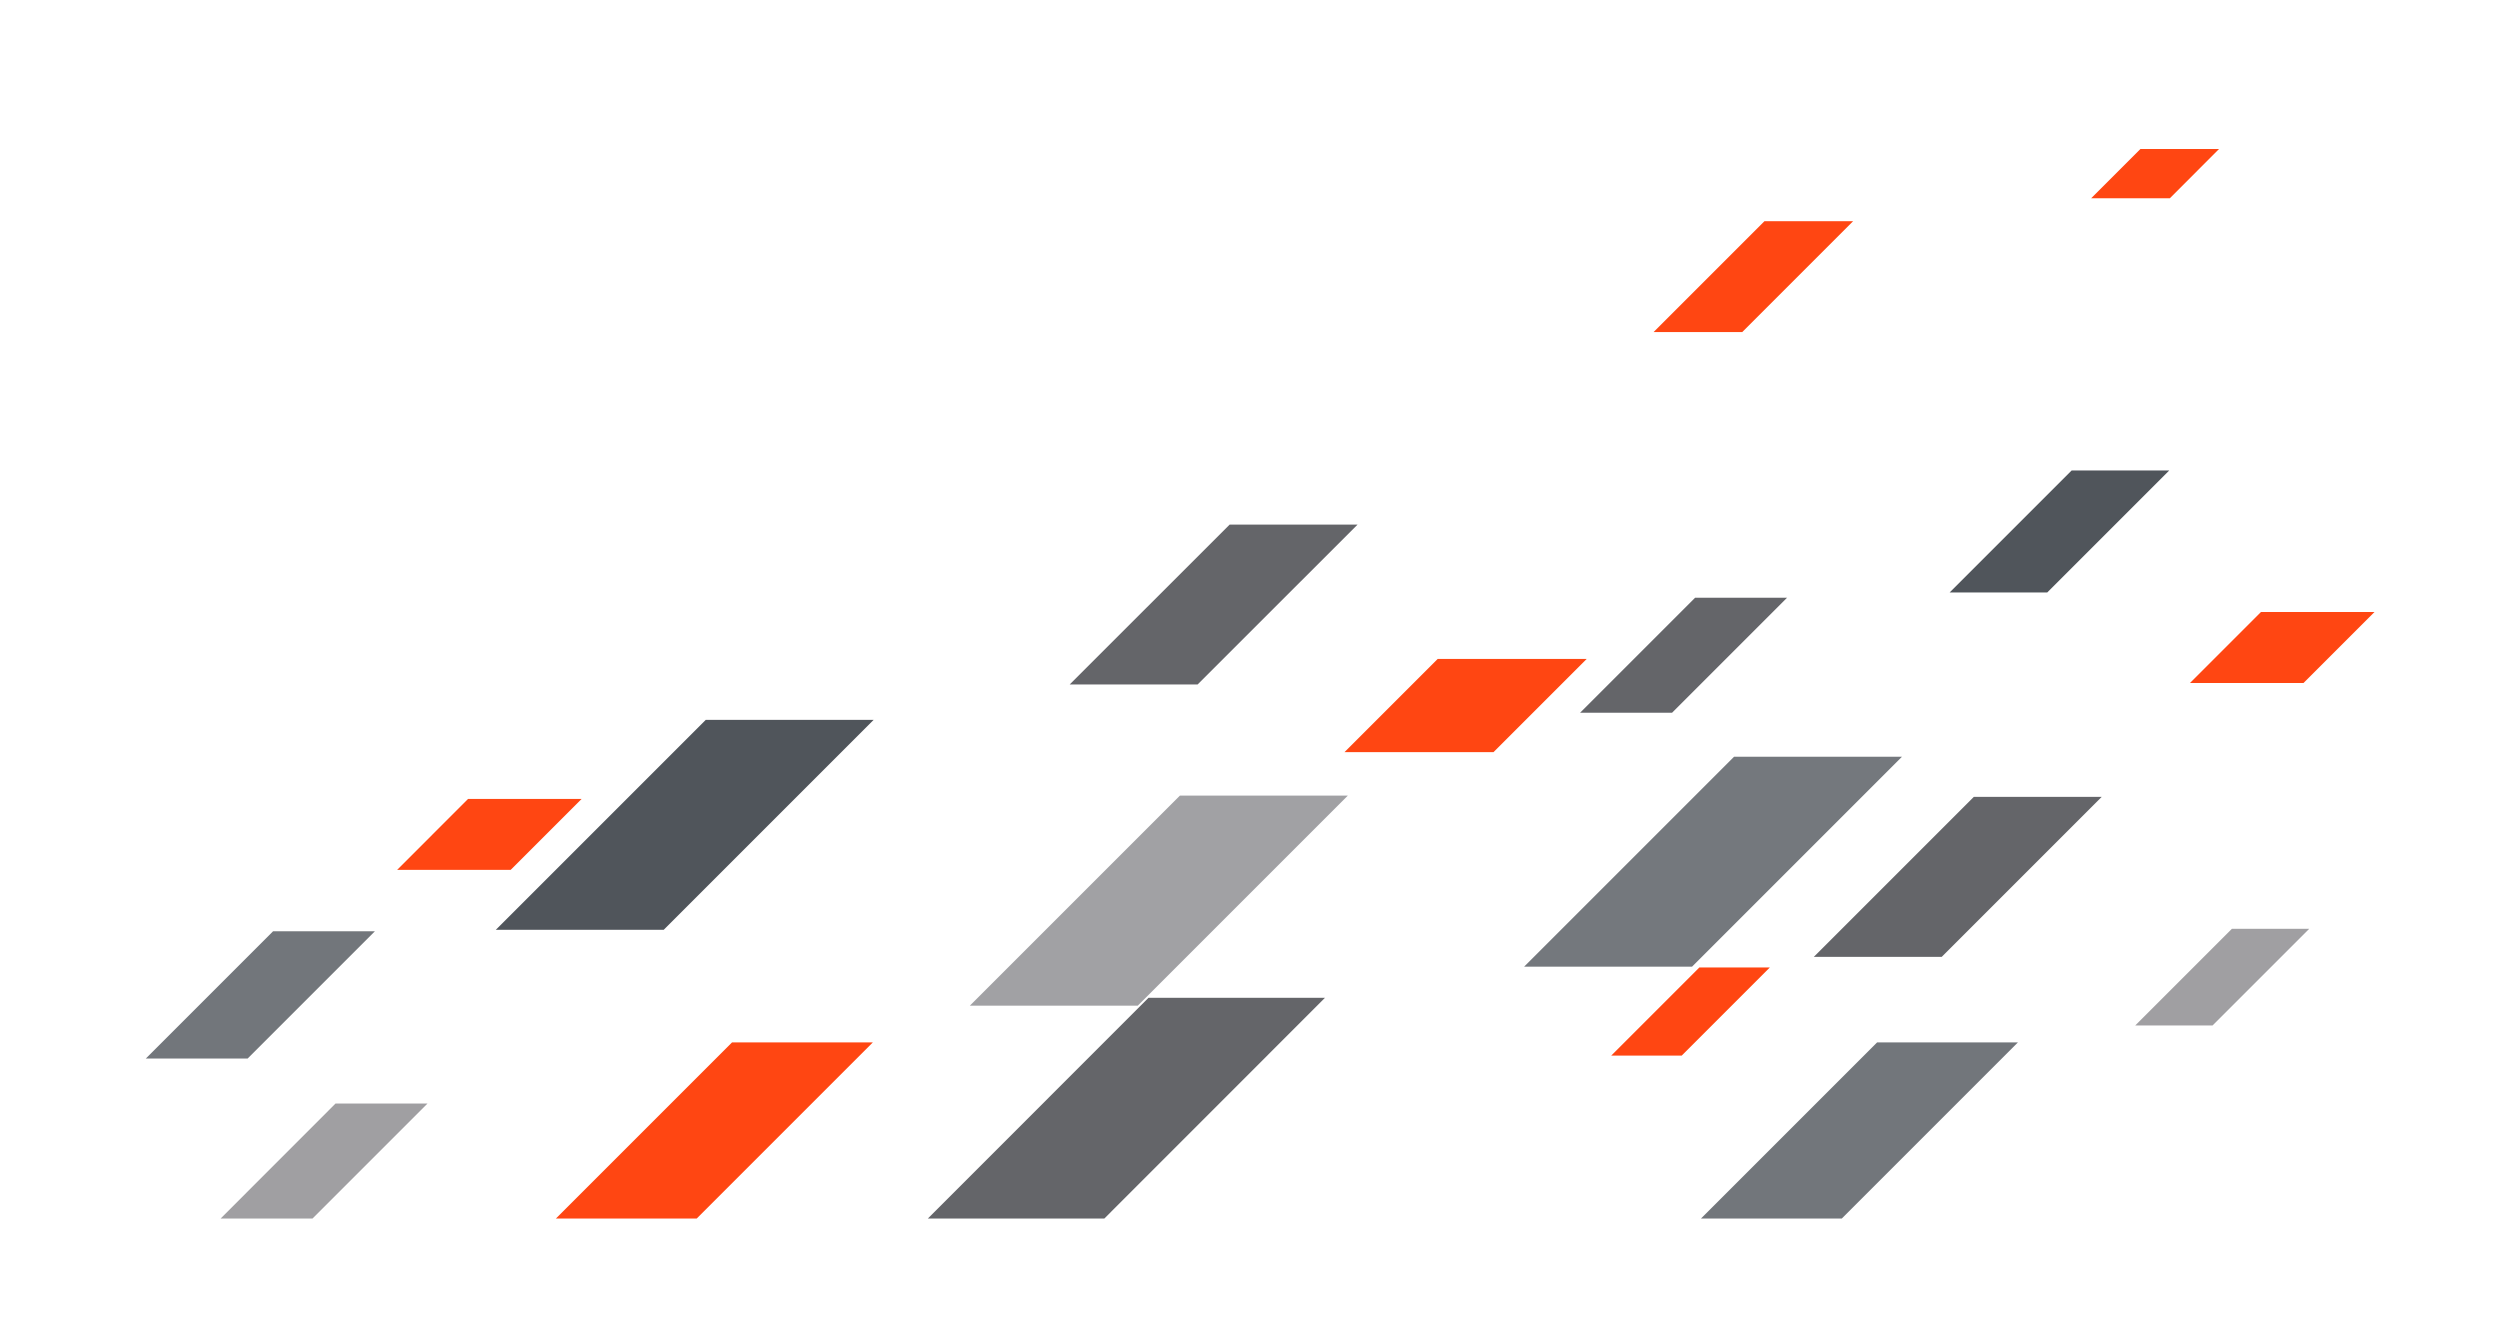
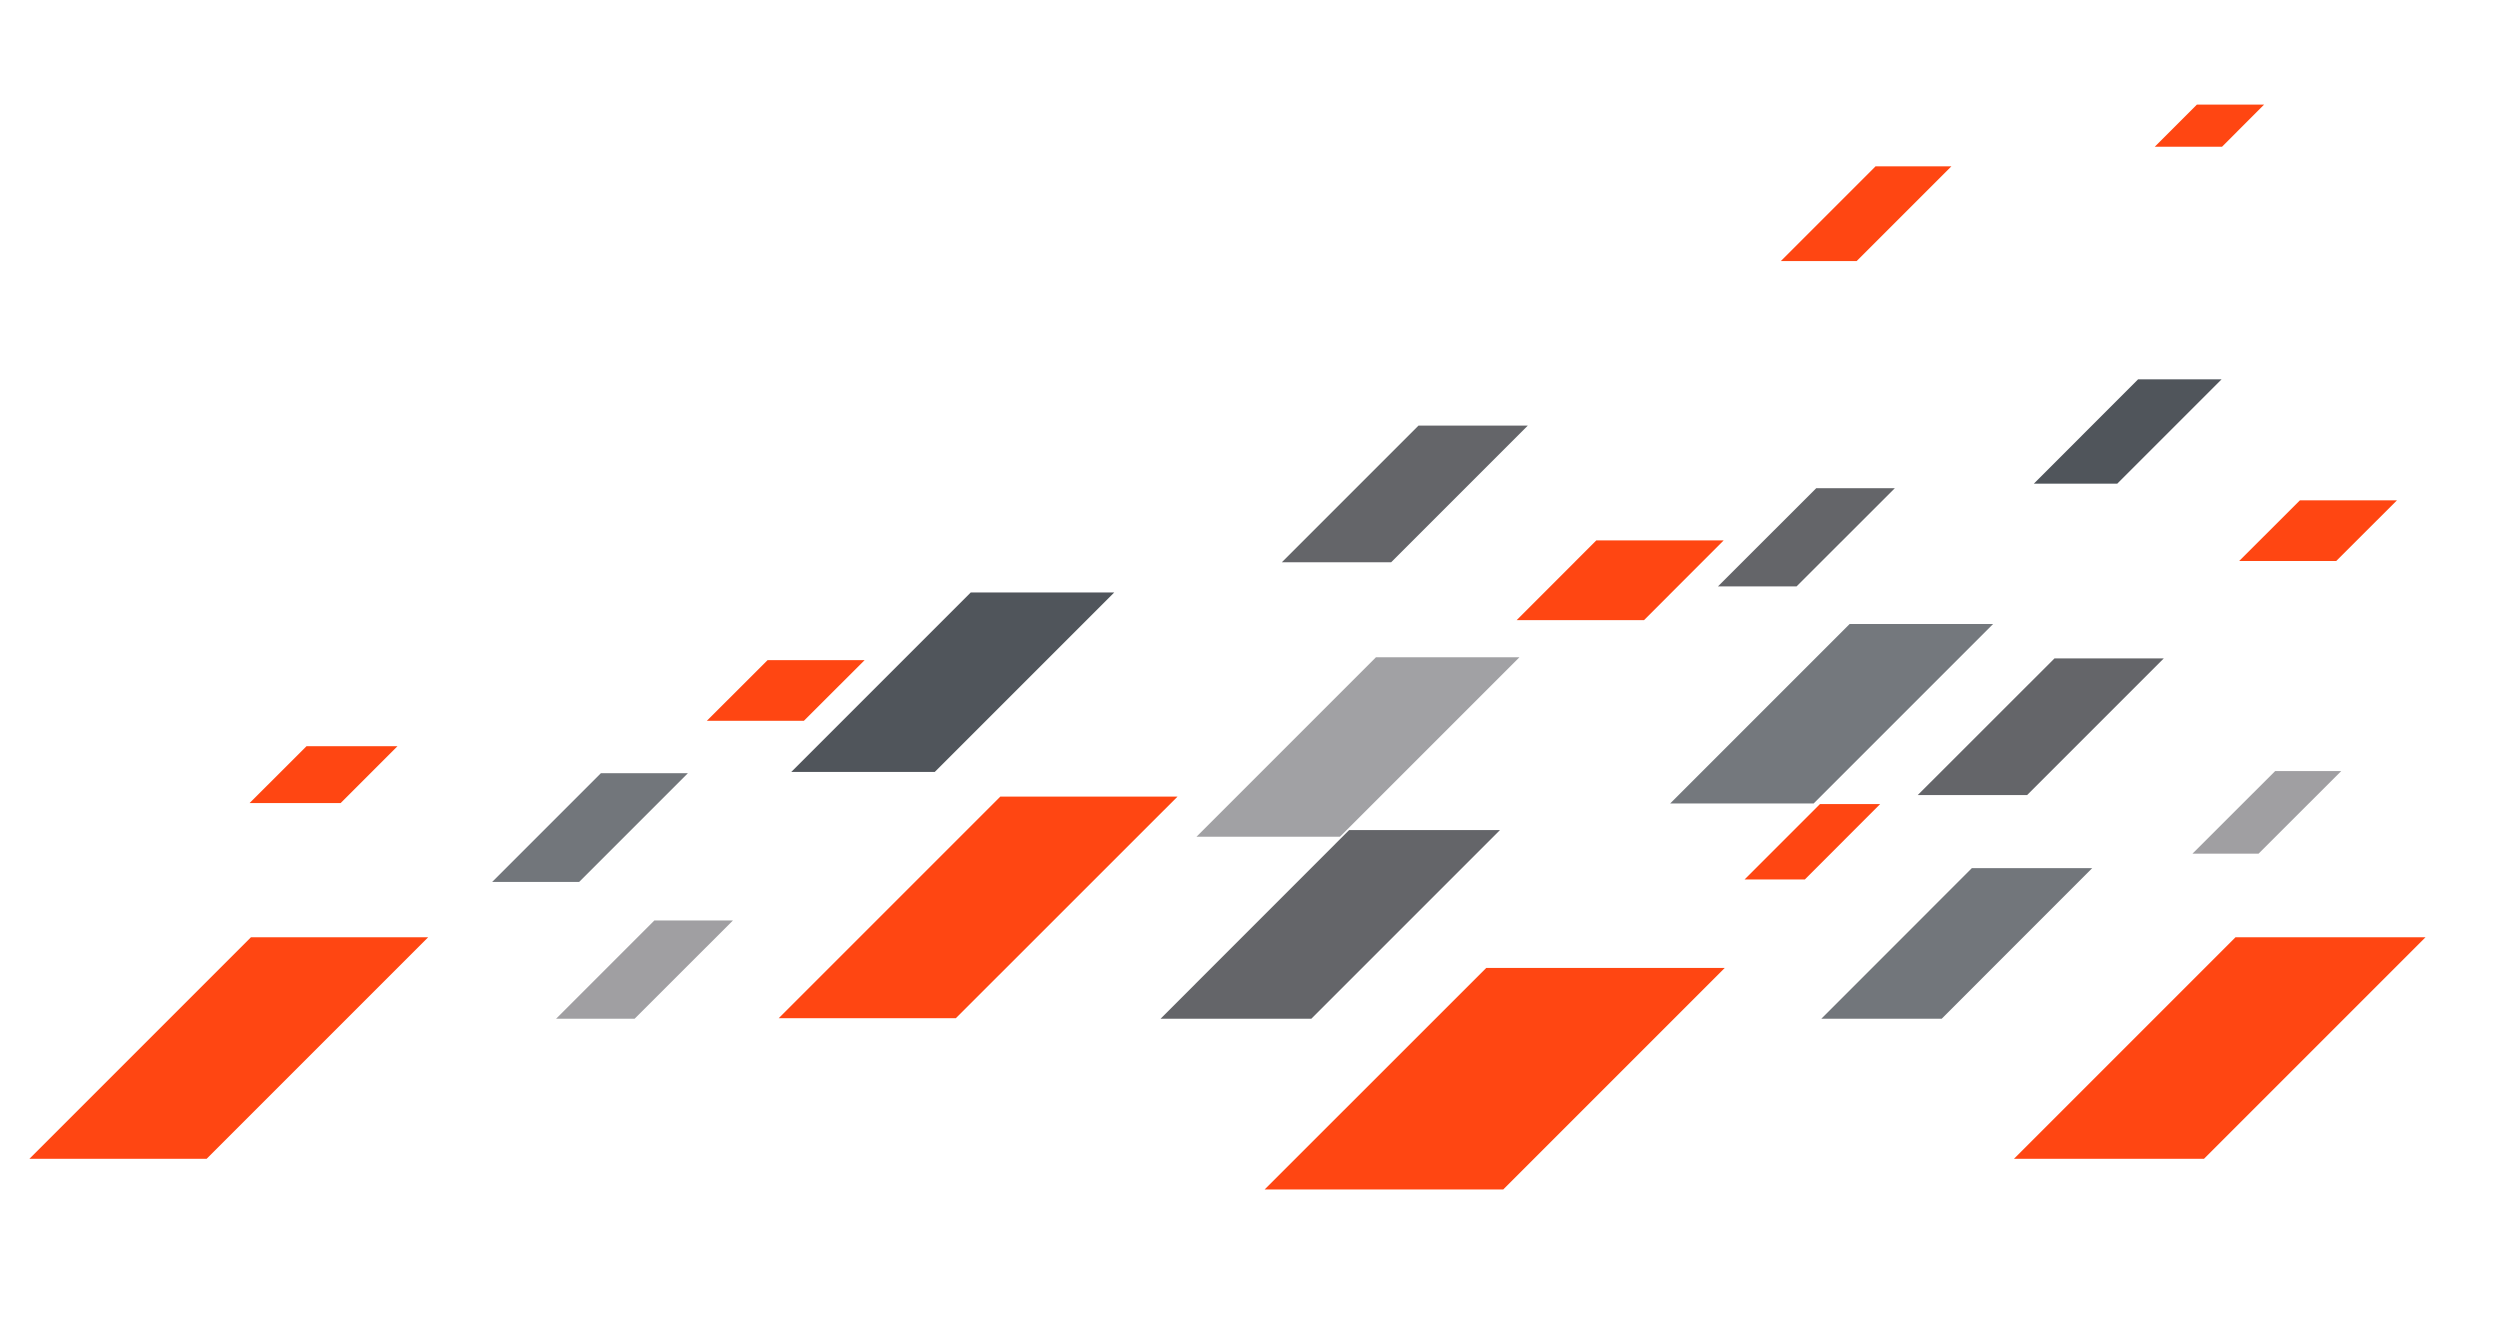
<svg xmlns="http://www.w3.org/2000/svg" id="圖層_1" data-name="圖層 1" viewBox="0 0 271.27 143.91">
  <defs>
    <style>.cls-1{fill:#a09fa2;}.cls-2{fill:#646569;}.cls-3{fill:#a1a1a4;}.cls-4{fill:#72767b;}.cls-5{fill:#50555b;}.cls-6{fill:#74787d;}.cls-7{fill:#ff4612;}</style>
  </defs>
-   <polygon class="cls-1" points="36.41 119.74 23.94 132.22 33.91 132.22 46.39 119.74 36.41 119.74" />
-   <polygon class="cls-2" points="129.95 74.27 147.31 56.92 133.43 56.92 116.07 74.27 129.95 74.27" />
-   <polygon class="cls-2" points="183.93 64.86 171.45 77.34 181.43 77.34 193.91 64.86 183.93 64.86" />
-   <polygon class="cls-1" points="240.08 111.27 250.57 100.78 242.18 100.78 231.69 111.27 240.08 111.27" />
-   <polygon class="cls-2" points="210.69 103.83 228.05 86.47 214.17 86.47 196.81 103.83 210.69 103.83" />
-   <polygon class="cls-3" points="123.46 109.12 146.25 86.33 128.03 86.33 105.24 109.12 123.46 109.12" />
-   <polygon class="cls-2" points="119.83 132.22 143.77 108.27 124.62 108.27 100.68 132.22 119.83 132.22" />
-   <polygon class="cls-4" points="26.87 114.86 40.68 101.05 29.63 101.05 15.82 114.86 26.87 114.86" />
-   <polygon class="cls-4" points="199.85 132.22 218.96 113.11 203.68 113.11 184.57 132.22 199.85 132.22" />
-   <polygon class="cls-5" points="76.58 78.11 53.8 100.89 72.02 100.89 94.8 78.11 76.58 78.11" />
-   <polygon class="cls-6" points="183.6 104.89 206.38 82.11 188.16 82.11 165.38 104.89 183.6 104.89" />
-   <polygon class="cls-5" points="222.14 64.29 235.38 51.05 224.79 51.05 211.55 64.29 222.14 64.29" />
-   <polygon class="cls-7" points="75.6 132.22 94.71 113.11 79.43 113.11 60.32 132.22 75.6 132.22" />
-   <polygon class="cls-7" points="50.79 86.69 43.09 94.39 55.41 94.39 63.11 86.69 50.79 86.69" />
-   <polygon class="cls-7" points="182.48 114.54 192.04 104.98 184.39 104.98 174.83 114.54 182.48 114.54" />
-   <polygon class="cls-7" points="245.33 66.41 237.63 74.11 249.95 74.11 257.65 66.41 245.33 66.41" />
-   <polygon class="cls-7" points="156 71.5 145.89 81.61 162.06 81.61 172.17 71.5 156 71.5" />
-   <polygon class="cls-7" points="189.05 36.03 201.08 24 191.46 24 179.43 36.03 189.05 36.03" />
-   <polygon class="cls-7" points="232.25 16.17 226.91 21.51 235.45 21.51 240.78 16.17 232.25 16.17" />
+   <polygon class="cls-1" points="71 99.88 60.34 110.54 68.86 110.54 79.53 99.88 71 99.88" />
+   <polygon class="cls-2" points="150.95 61.01 165.78 46.18 153.92 46.18 139.09 61.01 150.95 61.01" />
+   <polygon class="cls-2" points="197.08 52.97 186.41 63.63 194.94 63.63 205.61 52.97 197.08 52.97" />
+   <polygon class="cls-1" points="245.07 92.63 254.04 83.67 246.87 83.67 237.9 92.63 245.07 92.63" />
+   <polygon class="cls-2" points="219.96 86.27 234.79 71.44 222.93 71.44 208.09 86.27 219.96 86.27" />
+   <polygon class="cls-3" points="145.4 90.79 164.87 71.32 149.3 71.32 129.83 90.79 145.4 90.79" />
+   <polygon class="cls-2" points="142.29 110.54 162.76 90.07 146.39 90.07 125.93 110.54 142.29 110.54" />
+   <polygon class="cls-4" points="62.84 95.7 74.64 83.9 65.2 83.9 53.4 95.7 62.84 95.7" />
+   <polygon class="cls-4" points="210.69 110.54 227.02 94.2 213.96 94.2 197.63 110.54 210.69 110.54" />
+   <polygon class="cls-5" points="105.33 64.29 85.86 83.76 101.43 83.76 120.9 64.29 105.33 64.29" />
+   <polygon class="cls-6" points="196.8 87.18 216.27 67.71 200.7 67.71 181.23 87.18 196.8 87.18" />
+   <polygon class="cls-5" points="229.74 52.48 241.06 41.16 232 41.16 220.69 52.48 229.74 52.48" />
+   <polygon class="cls-7" points="103.72 110.48 127.77 86.44 108.54 86.44 84.5 110.48 103.72 110.48" />
+   <polygon class="cls-7" points="22.42 125.74 46.46 101.7 27.23 101.7 3.19 125.74 22.42 125.74" />
+   <polygon class="cls-7" points="239.15 125.74 263.19 101.7 242.57 101.7 218.53 125.74 239.15 125.74" />
+   <polygon class="cls-7" points="163.11 129.07 187.15 105.03 161.27 105.03 137.22 129.07 163.11 129.07" />
+   <polygon class="cls-7" points="83.29 71.63 76.7 78.21 87.23 78.21 93.82 71.63 83.29 71.63" />
+   <polygon class="cls-7" points="195.84 95.43 204.01 87.25 197.48 87.25 189.3 95.43 195.84 95.43" />
+   <polygon class="cls-7" points="249.56 54.29 242.97 60.87 253.5 60.87 260.09 54.29 249.56 54.29" />
+   <polygon class="cls-7" points="173.21 58.64 164.57 67.29 178.39 67.29 187.03 58.64 173.21 58.64" />
+   <polygon class="cls-7" points="33.26 80.97 27.08 87.14 36.96 87.14 43.13 80.97 33.26 80.97" />
+   <polygon class="cls-7" points="201.46 28.33 211.74 18.05 203.51 18.05 193.23 28.33 201.46 28.33" />
+   <polygon class="cls-7" points="238.38 11.35 233.81 15.92 241.11 15.92 245.67 11.35 238.38 11.35" />
</svg>
